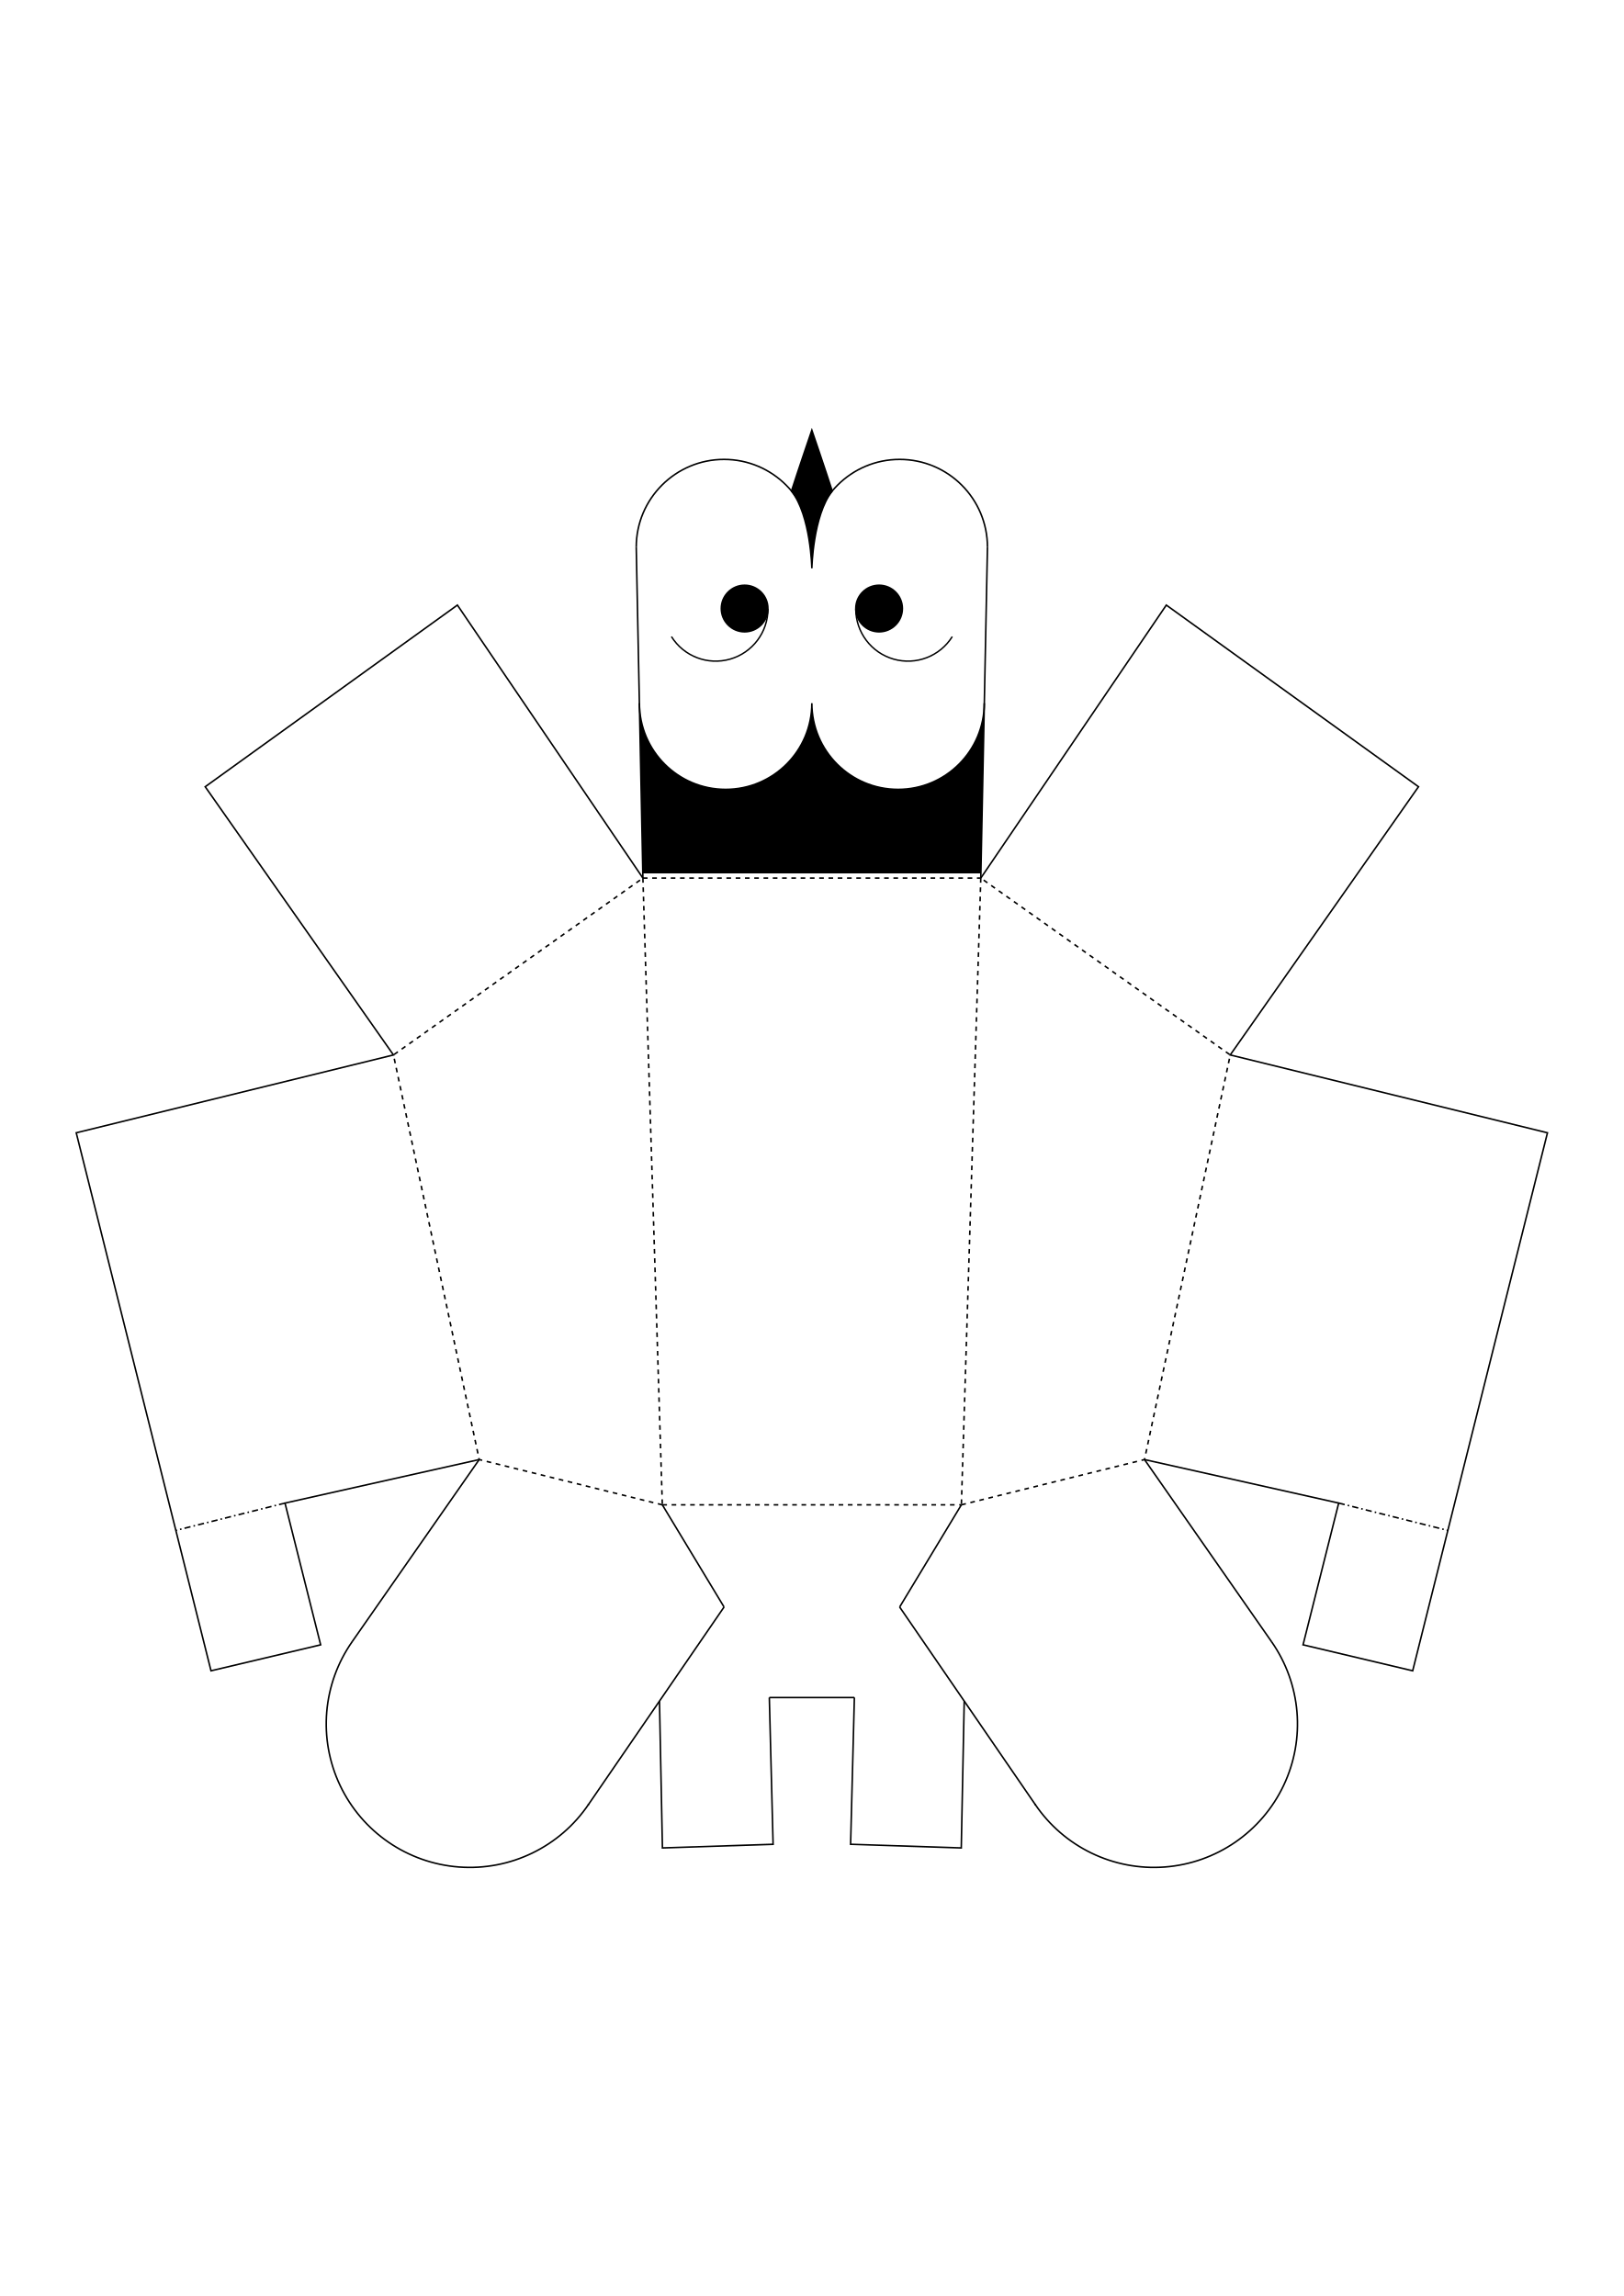
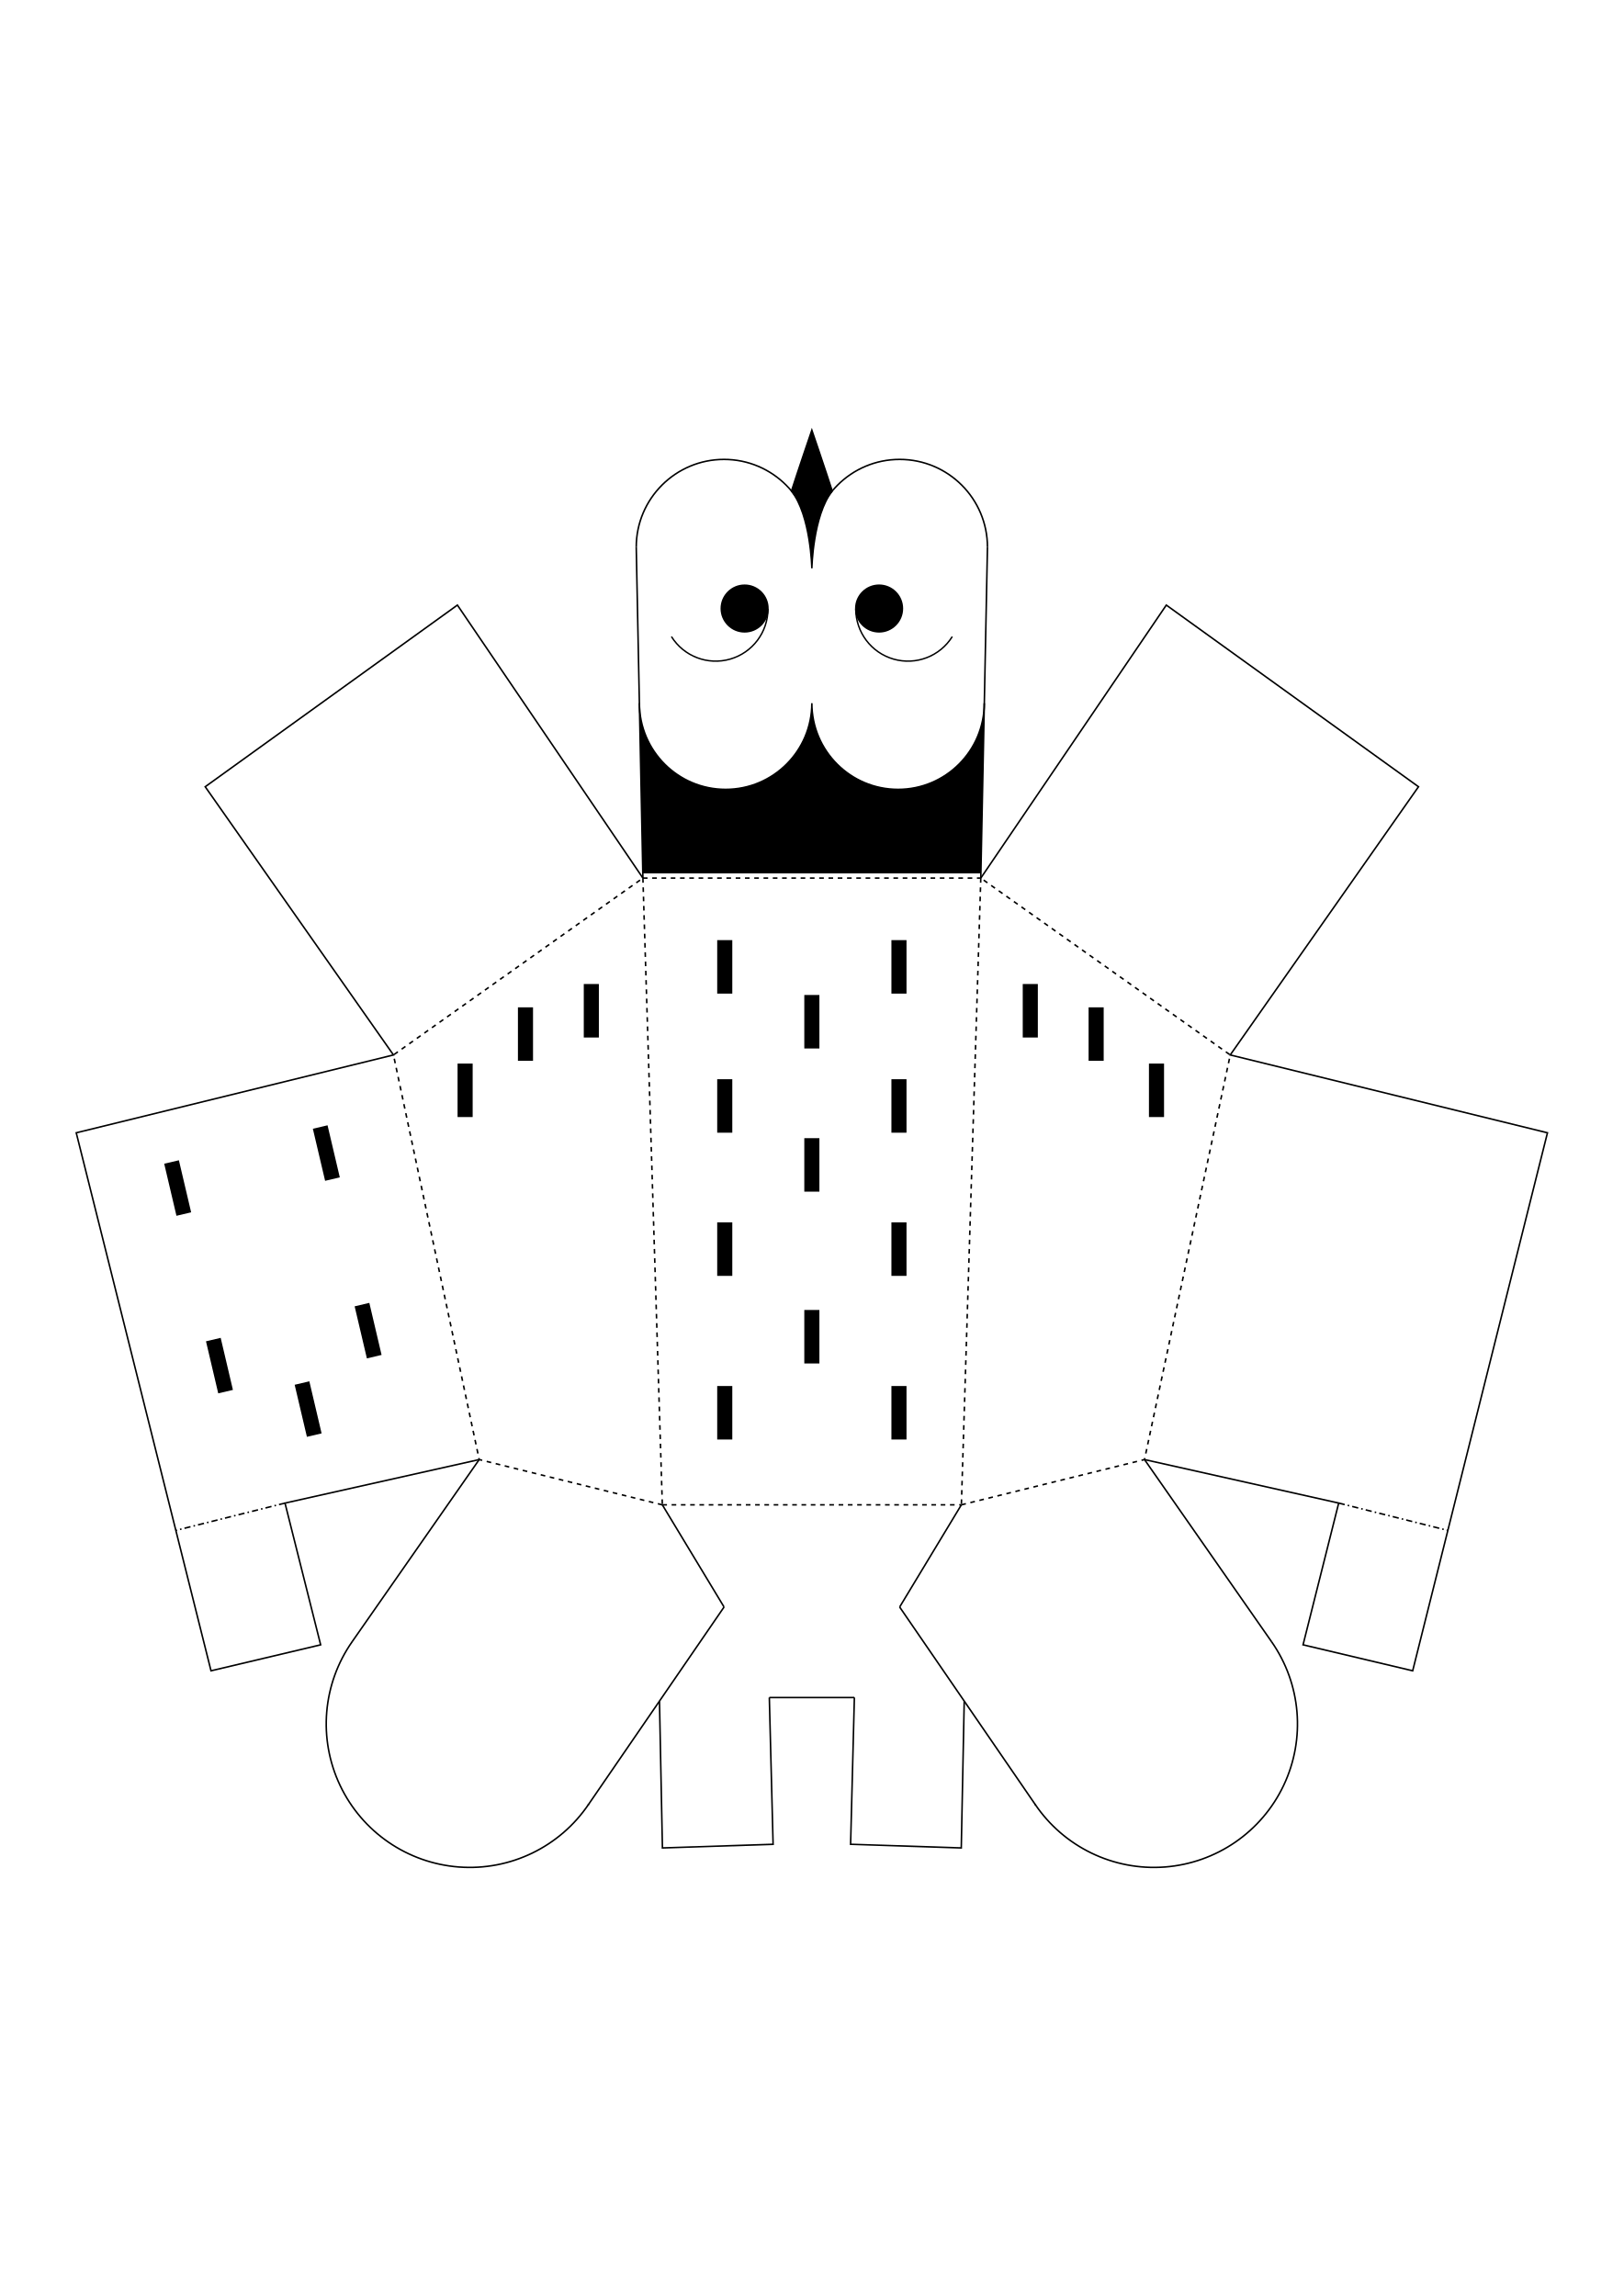
<svg xmlns="http://www.w3.org/2000/svg" width="210mm" height="297mm" viewBox="0 0 210 297" version="1.1" id="svg5" xml:space="preserve">
  <defs id="defs2" />
  <g id="layer1">
    <g id="g1308" transform="translate(-4.289117,14.04514)">
      <path id="path1271" style="fill:#000000;fill-opacity:1;stroke:none;stroke-width:0.2;stroke-linejoin:bevel;stroke-miterlimit:5.3;stroke-dasharray:none" d="m 131.591,76.914 c 0,6.159 -4.992,11.151 -11.151,11.151 -6.159,-10e-7 -11.151,-4.992 -11.151,-11.151 -1.9e-4,6.159 -4.993,11.151 -11.151,11.151 -6.159,0 -11.151,-4.992 -11.151,-11.151 m -2e-6,0 0.44,22.022 h 43.724 l 0.44,-22.022" />
      <path id="path1029" style="fill:none;stroke:#000000;stroke-width:0.2;stroke-linejoin:bevel;stroke-miterlimit:5.3;stroke-dasharray:none" d="M 86.577,56.737 A 11.355,11.355 0 0 1 97.932,45.382 11.355,11.355 0 0 1 109.287,56.737" />
      <path id="path1135" style="fill:none;stroke:#000000;stroke-width:0.2;stroke-linejoin:bevel;stroke-miterlimit:5.3;stroke-dasharray:none" d="m 80.428,219.334 a 18.559,18.559 0 0 1 -16.789,8.128 18.559,18.559 0 0 1 -15.372,-10.565 18.559,18.559 0 0 1 1.572,-18.586" />
      <path style="fill:none;stroke:#000000;stroke-width:0.2;stroke-linecap:butt;stroke-linejoin:miter;stroke-dasharray:none;stroke-opacity:1" d="M 97.935,193.831 80.342,219.459" id="path1137" />
      <path style="fill:none;stroke:#000000;stroke-width:0.2;stroke-linecap:butt;stroke-linejoin:miter;stroke-dasharray:none;stroke-opacity:1" d="M 66.266,174.758 49.819,198.338" id="path1139" />
      <path style="fill:none;stroke:#000000;stroke-width:0.2;stroke-linecap:butt;stroke-linejoin:miter;stroke-dasharray:none;stroke-opacity:1" d="M 97.935,193.831 89.951,180.613" id="path1141" />
      <path style="fill:none;stroke:#000000;stroke-width:0.2;stroke-linecap:butt;stroke-linejoin:miter;stroke-dasharray:0.6, 0.6;stroke-dashoffset:0;stroke-opacity:1" d="M 89.951,180.613 66.266,174.758 55.177,122.419 87.439,99.54" id="path1143" />
      <path style="fill:none;stroke:#000000;stroke-width:0.2;stroke-linecap:butt;stroke-linejoin:miter;stroke-dasharray:none;stroke-opacity:1" d="M 87.439,99.54 63.446,64.226 30.829,87.724 55.177,122.419 14.149,132.488 l 17.431,69.593 14.179,-3.361 -4.61,-18.333 25.117,-5.629" id="path1145" />
      <path style="fill:none;stroke:#000000;stroke-width:0.2;stroke-linecap:butt;stroke-linejoin:miter;stroke-dasharray:0.8, 0.4, 0.2, 0.4;stroke-dashoffset:0;stroke-opacity:1" d="m 41.149,180.387 -14.117,3.536" id="path1147" />
      <path style="fill:none;stroke:#000000;stroke-width:0.2;stroke-linecap:butt;stroke-linejoin:miter;stroke-dasharray:none;stroke-opacity:1" d="m 89.582,205.999 0.382,18.996 14.313,-0.471 -0.488,-18.984" id="path1158" />
      <path style="fill:none;stroke:#000000;stroke-width:0.2;stroke-linecap:butt;stroke-linejoin:miter;stroke-dasharray:0.6, 0.6;stroke-dashoffset:0;stroke-opacity:1" d="m 87.439,99.54 2.512,81.073" id="path1162" />
      <path style="fill:none;stroke:#000000;stroke-width:0.2;stroke-linecap:butt;stroke-linejoin:miter;stroke-dasharray:none;stroke-dashoffset:0;stroke-opacity:1" d="m 86.577,56.737 0.862,42.803" id="path1152" />
      <circle style="fill:#000000;fill-opacity:1;stroke:none;stroke-width:0.226;stroke-linejoin:bevel;stroke-miterlimit:5.3;stroke-dasharray:0.906, 0.453, 0.226, 0.453;stroke-dashoffset:0;stroke-opacity:1" id="path1164" cx="100.593" cy="64.672" r="3.113" />
      <path style="fill:none;fill-opacity:1;stroke:#000000;stroke-width:0.186;stroke-linejoin:bevel;stroke-miterlimit:5.3;stroke-dasharray:none;stroke-dashoffset:0;stroke-opacity:1" id="path1166" d="M 103.61,64.724 A 6.753,6.753 0 0 1 98.718,71.216 6.753,6.753 0 0 1 91.129,68.303" />
      <path id="path1232" style="fill:none;stroke:#000000;stroke-width:0.2;stroke-linejoin:bevel;stroke-miterlimit:5.3;stroke-dasharray:none" d="M 132.001,56.737 A 11.355,11.355 0 0 0 120.646,45.382 11.355,11.355 0 0 0 109.291,56.737" />
      <path id="path1234" style="fill:none;stroke:#000000;stroke-width:0.2;stroke-linejoin:bevel;stroke-miterlimit:5.3;stroke-dasharray:none" d="m 131.591,76.914 c 0,6.159 -4.992,11.151 -11.151,11.151 -6.159,-10e-7 -11.151,-4.992 -11.151,-11.151 -1.9e-4,6.159 -4.993,11.151 -11.151,11.151 -6.159,0 -11.151,-4.992 -11.151,-11.151" />
      <path id="path1230" style="fill:#000000;fill-opacity:1;stroke:#000000;stroke-width:0.2;stroke-linecap:butt;stroke-linejoin:miter;stroke-dasharray:none;stroke-opacity:1" d="m 109.289,41.605 c 0.012,1.935 0.008,3.528 0,5.035 -0.008,-1.507 -0.012,-3.1 0,-5.035 z m 0,0 c 0,0 -1.81,5.309 -2.633,7.864 2.506,3.2 2.633,9.997 2.633,9.997 0,0 0.128,-6.798 2.633,-9.997 -0.823,-2.555 -2.633,-7.864 -2.633,-7.864 z" />
      <path id="path1236" style="fill:none;stroke:#000000;stroke-width:0.2;stroke-linejoin:bevel;stroke-miterlimit:5.3;stroke-dasharray:none" d="m 138.151,219.334 a 18.559,18.559 0 0 0 16.789,8.128 18.559,18.559 0 0 0 15.372,-10.565 18.559,18.559 0 0 0 -1.572,-18.586" />
      <path style="fill:none;stroke:#000000;stroke-width:0.2;stroke-linecap:butt;stroke-linejoin:miter;stroke-dasharray:none;stroke-opacity:1" d="m 120.643,193.831 17.593,25.629" id="path1238" />
      <path style="fill:none;stroke:#000000;stroke-width:0.2;stroke-linecap:butt;stroke-linejoin:miter;stroke-dasharray:none;stroke-opacity:1" d="m 152.312,174.758 16.447,23.58" id="path1240" />
      <path style="fill:none;stroke:#000000;stroke-width:0.2;stroke-linecap:butt;stroke-linejoin:miter;stroke-dasharray:none;stroke-opacity:1" d="m 120.643,193.831 7.984,-13.218" id="path1242" />
      <path style="fill:none;stroke:#000000;stroke-width:0.2;stroke-linecap:butt;stroke-linejoin:miter;stroke-dasharray:0.6, 0.6;stroke-dashoffset:0;stroke-opacity:1" d="m 128.627,180.613 23.685,-5.855 11.089,-52.339 -32.262,-22.879" id="path1244" />
      <path style="fill:none;stroke:#000000;stroke-width:0.2;stroke-linecap:butt;stroke-linejoin:miter;stroke-dasharray:none;stroke-opacity:1" d="m 131.139,99.54 23.993,-35.314 32.617,23.498 -24.349,34.695 41.028,10.069 -17.431,69.593 -14.179,-3.361 4.61,-18.333 -25.117,-5.629" id="path1246" />
      <path style="fill:none;stroke:#000000;stroke-width:0.2;stroke-linecap:butt;stroke-linejoin:miter;stroke-dasharray:0.8, 0.4, 0.2, 0.4;stroke-dashoffset:0;stroke-opacity:1" d="m 177.429,180.387 14.117,3.536" id="path1248" />
      <path style="fill:none;stroke:#000000;stroke-width:0.2;stroke-linecap:butt;stroke-linejoin:miter;stroke-dasharray:none;stroke-opacity:1" d="m 128.996,205.999 -0.382,18.996 -14.313,-0.471 0.488,-18.984" id="path1250" />
      <path style="fill:none;stroke:#000000;stroke-width:0.2;stroke-linecap:butt;stroke-linejoin:miter;stroke-dasharray:0.6, 0.6;stroke-dashoffset:0;stroke-opacity:1" d="m 131.139,99.54 -2.512,81.073" id="path1252" />
      <path style="fill:none;stroke:#000000;stroke-width:0.2;stroke-linecap:butt;stroke-linejoin:miter;stroke-dasharray:none;stroke-dashoffset:0;stroke-opacity:1" d="m 132.001,56.737 -0.862,42.803" id="path1254" />
      <circle style="fill:#000000;fill-opacity:1;stroke:none;stroke-width:0.226;stroke-linejoin:bevel;stroke-miterlimit:5.3;stroke-dasharray:0.906, 0.453, 0.226, 0.453;stroke-dashoffset:0;stroke-opacity:1" id="circle1256" cx="-117.985" cy="64.672" r="3.113" transform="scale(-1,1)" />
      <path style="fill:none;fill-opacity:1;stroke:#000000;stroke-width:0.186;stroke-linejoin:bevel;stroke-miterlimit:5.3;stroke-dasharray:none;stroke-dashoffset:0;stroke-opacity:1" id="path1258" d="m -114.969,64.724 a 6.753,6.753 0 0 1 -4.892,6.492 6.753,6.753 0 0 1 -7.589,-2.913" transform="scale(-1,1)" />
      <path style="fill:none;stroke:#000000;stroke-width:0.2;stroke-linecap:butt;stroke-linejoin:miter;stroke-dasharray:0.6, 0.6;stroke-dashoffset:0;stroke-opacity:1" d="m 87.439,99.54 h 43.7" id="path1263" />
      <path style="fill:none;stroke:#000000;stroke-width:0.2;stroke-linecap:butt;stroke-linejoin:miter;stroke-dasharray:0.6, 0.6;stroke-dashoffset:0;stroke-opacity:1" d="M 89.951,180.613 H 128.627" id="path1265" />
      <path style="fill:none;stroke:#000000;stroke-width:0.2;stroke-linecap:butt;stroke-linejoin:miter;stroke-dasharray:none;stroke-opacity:1" d="m 103.79,205.54 h 10.998" id="path1274" />
    </g>
+     <g id="g380" transform="translate(-4.424155,14.12289)">
+       <g id="g895" transform="translate(0.1350388)">
+         <g id="g2633" transform="translate(0.3225797)">
+           <rect style="fill:#000000;stroke:none;stroke-width:0.2;stroke-linejoin:bevel;stroke-miterlimit:5.3;stroke-dasharray:0.8, 0.4, 0.2, 0.4;stroke-dashoffset:0" id="rect2625" width="1.952" height="6.919" x="96.725" y="107.487" />
+           <rect style="fill:#000000;stroke:none;stroke-width:0.2;stroke-linejoin:bevel;stroke-miterlimit:5.3;stroke-dasharray:0.8, 0.4, 0.2, 0.4;stroke-dashoffset:0" id="rect2627" width="1.952" height="6.919" x="119.257" y="107.487" />
+         </g>
+         <rect style="fill:#000000;stroke:none;stroke-width:0.2;stroke-linejoin:bevel;stroke-miterlimit:5.3;stroke-dasharray:0.8, 0.4, 0.2, 0.4;stroke-dashoffset:0" id="rect2629" width="1.952" height="6.919" x="108.313" y="114.584" />
+         <g id="g2639" transform="translate(0.3225797,17.99167)">
+           <rect style="fill:#000000;stroke:none;stroke-width:0.2;stroke-linejoin:bevel;stroke-miterlimit:5.3;stroke-dasharray:0.8, 0.4, 0.2, 0.4;stroke-dashoffset:0" id="rect2635" width="1.952" height="6.919" x="96.725" y="107.487" />
+           <rect style="fill:#000000;stroke:none;stroke-width:0.2;stroke-linejoin:bevel;stroke-miterlimit:5.3;stroke-dasharray:0.8, 0.4, 0.2, 0.4;stroke-dashoffset:0" id="rect2637" width="1.952" height="6.919" x="119.257" y="107.487" />
+         </g>
+         <rect style="fill:#000000;stroke:none;stroke-width:0.2;stroke-linejoin:bevel;stroke-miterlimit:5.3;stroke-dasharray:0.8, 0.4, 0.2, 0.4;stroke-dashoffset:0" id="rect2641" width="1.952" height="6.919" x="108.313" y="133.105" />
+         <g id="g2647" transform="translate(0.3225797,36.51252)">
+           <rect style="fill:#000000;stroke:none;stroke-width:0.2;stroke-linejoin:bevel;stroke-miterlimit:5.3;stroke-dasharray:0.8, 0.4, 0.2, 0.4;stroke-dashoffset:0" id="rect2643" width="1.952" height="6.919" x="96.725" y="107.487" />
+           <rect style="fill:#000000;stroke:none;stroke-width:0.2;stroke-linejoin:bevel;stroke-miterlimit:5.3;stroke-dasharray:0.8, 0.4, 0.2, 0.4;stroke-dashoffset:0" id="rect2645" width="1.952" height="6.919" x="119.257" y="107.487" />
+         </g>
+         <rect style="fill:#000000;stroke:none;stroke-width:0.2;stroke-linejoin:bevel;stroke-miterlimit:5.3;stroke-dasharray:0.8, 0.4, 0.2, 0.4;stroke-dashoffset:0" id="rect2649" width="1.952" height="6.919" x="108.313" y="155.329" />
+         <g id="g2655" transform="translate(0.3225797,57.6792)">
+           <rect style="fill:#000000;stroke:none;stroke-width:0.2;stroke-linejoin:bevel;stroke-miterlimit:5.3;stroke-dasharray:0.8, 0.4, 0.2, 0.4;stroke-dashoffset:0" id="rect2651" width="1.952" height="6.919" x="96.725" y="107.487" />
+           <rect style="fill:#000000;stroke:none;stroke-width:0.2;stroke-linejoin:bevel;stroke-miterlimit:5.3;stroke-dasharray:0.8, 0.4, 0.2, 0.4;stroke-dashoffset:0" id="rect2653" width="1.952" height="6.919" x="119.257" y="107.487" />
+         </g>
+       </g>
+       <g id="g2684" transform="translate(-0.3548385)">
+         <g id="g2666">
+           <rect style="fill:#000000;stroke:none;stroke-width:0.2;stroke-linejoin:bevel;stroke-miterlimit:5.3;stroke-dasharray:0.8, 0.4, 0.2, 0.4;stroke-dashoffset:0" id="rect2657" width="1.952" height="6.919" x="80.281" y="113.165" />
+           <rect style="fill:#000000;stroke:none;stroke-width:0.2;stroke-linejoin:bevel;stroke-miterlimit:5.3;stroke-dasharray:0.8, 0.4, 0.2, 0.4;stroke-dashoffset:0" id="rect2659" width="1.952" height="6.919" x="71.765" y="116.181" />
+           <rect style="fill:#000000;stroke:none;stroke-width:0.2;stroke-linejoin:bevel;stroke-miterlimit:5.3;stroke-dasharray:0.8, 0.4, 0.2, 0.4;stroke-dashoffset:0" id="rect2661" width="1.952" height="6.919" x="63.958" y="123.455" />
+         </g>
+         <g id="g2674" transform="matrix(-1,0,0,1,219.2879,0)">
+           <rect style="fill:#000000;stroke:none;stroke-width:0.2;stroke-linejoin:bevel;stroke-miterlimit:5.3;stroke-dasharray:0.8, 0.4, 0.2, 0.4;stroke-dashoffset:0" id="rect2668" width="1.952" height="6.919" x="80.281" y="113.165" />
+           <rect style="fill:#000000;stroke:none;stroke-width:0.2;stroke-linejoin:bevel;stroke-miterlimit:5.3;stroke-dasharray:0.8, 0.4, 0.2, 0.4;stroke-dashoffset:0" id="rect2670" width="1.952" height="6.919" x="71.765" y="116.181" />
+           <rect style="fill:#000000;stroke:none;stroke-width:0.2;stroke-linejoin:bevel;stroke-miterlimit:5.3;stroke-dasharray:0.8, 0.4, 0.2, 0.4;stroke-dashoffset:0" id="rect2672" width="1.952" height="6.919" x="63.958" y="123.455" />
+         </g>
+       </g>
+       <g id="g2703" transform="rotate(-13.2383,31.01563,164.9495)">
+         <rect style="fill:#000000;stroke:none;stroke-width:0.2;stroke-linejoin:bevel;stroke-miterlimit:5.3;stroke-dasharray:0.8, 0.4, 0.2, 0.4;stroke-dashoffset:0" id="rect2686" width="1.952" height="6.919" x="32.339" y="135.943" />
+         <rect style="fill:#000000;stroke:none;stroke-width:0.2;stroke-linejoin:bevel;stroke-miterlimit:5.3;stroke-dasharray:0.8, 0.4, 0.2, 0.4;stroke-dashoffset:0" id="rect2690" width="1.952" height="6.919" x="52.09" y="135.943" />
+         <rect style="fill:#000000;stroke:none;stroke-width:0.2;stroke-linejoin:bevel;stroke-miterlimit:5.3;stroke-dasharray:0.8, 0.4, 0.2, 0.4;stroke-dashoffset:0" id="rect2692" width="1.952" height="6.919" x="32.339" y="159.54" />
+         <rect style="fill:#000000;stroke:none;stroke-width:0.2;stroke-linejoin:bevel;stroke-miterlimit:5.3;stroke-dasharray:0.8, 0.4, 0.2, 0.4;stroke-dashoffset:0" id="rect2694" width="1.952" height="6.919" x="52.09" y="159.54" />
+         <rect style="fill:#000000;stroke:none;stroke-width:0.2;stroke-linejoin:bevel;stroke-miterlimit:5.3;stroke-dasharray:0.8, 0.4, 0.2, 0.4;stroke-dashoffset:0" id="rect2696" width="1.952" height="6.919" x="42.215" y="167.641" />
+       </g>
+     </g>
  </g>
</svg>
